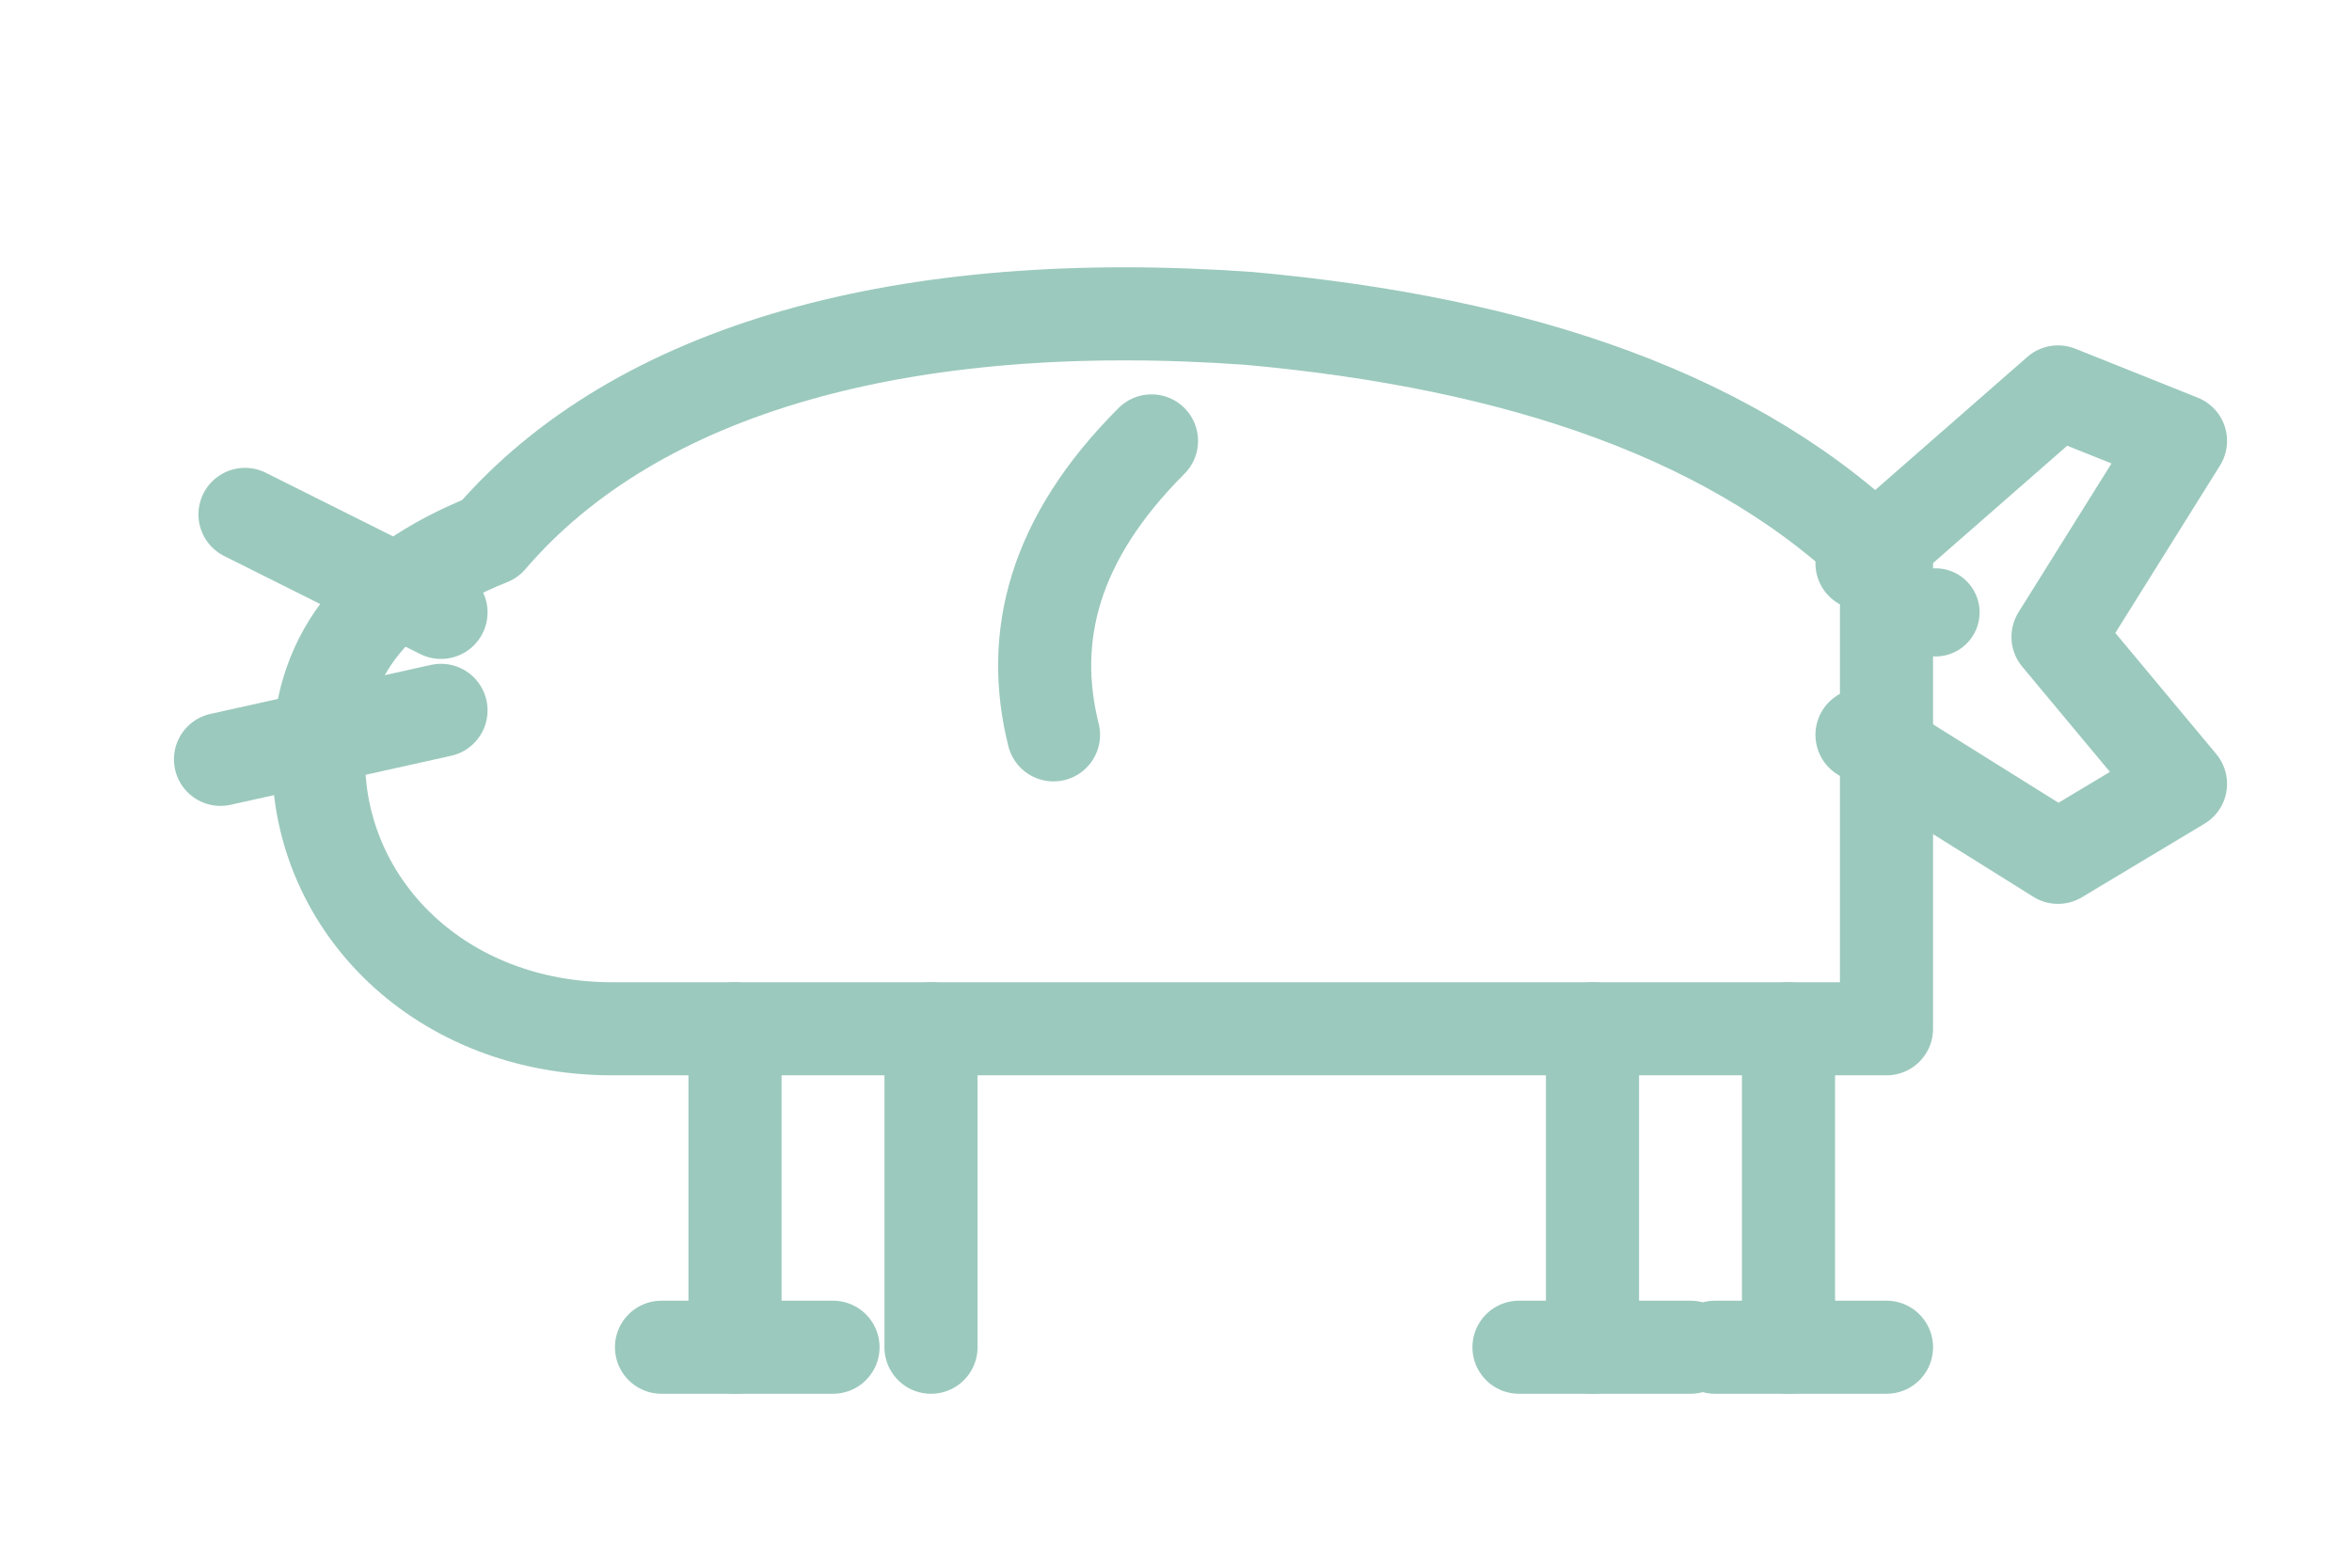
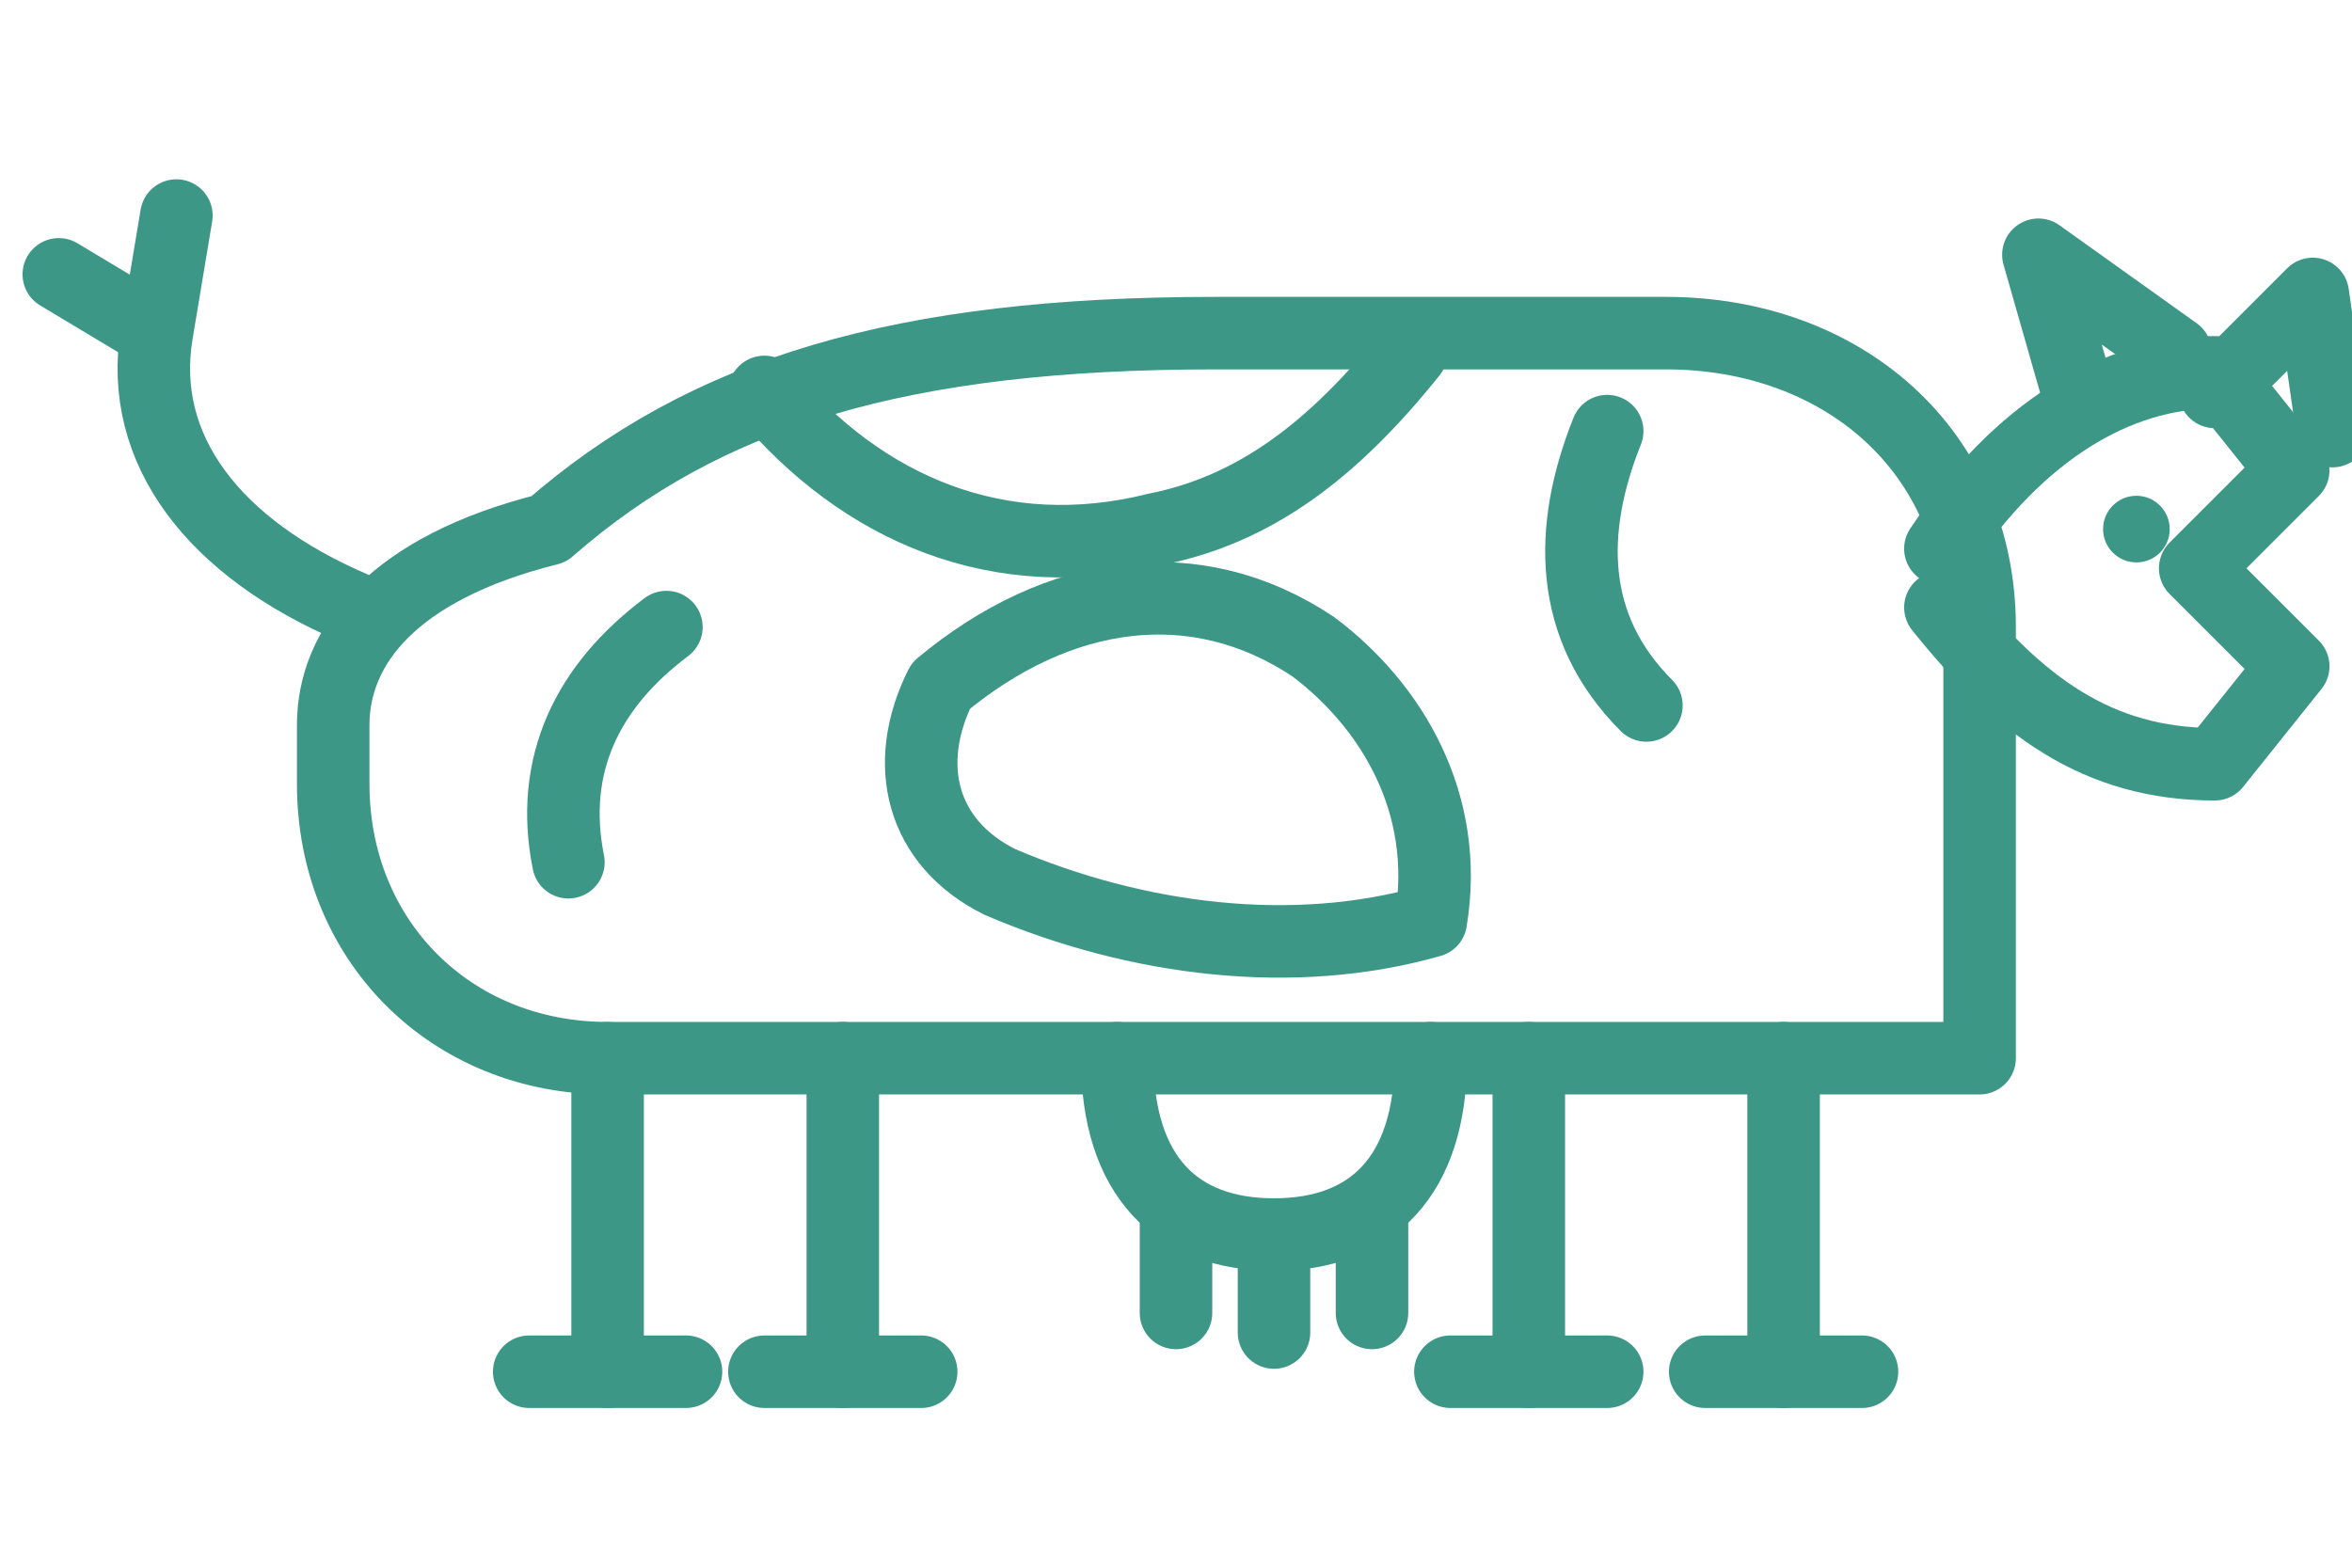
- <svg xmlns="http://www.w3.org/2000/svg" viewBox="0 0 96 64" fill="none">
-   <g stroke="#9BC9BD" stroke-width="3.8" stroke-linecap="round" stroke-linejoin="round">
-     <path d="M20 22c6-7 17-10 31-9 11 1 20 4 26 10v19H25c-7 0-12-5-12-11 0-4 2-7 7-9z" />
-     <path d="M76 23l8-7 5 2-5 8 5 6-5 3-8-5" />
-     <path d="M30 42v13M38 42v13M65 42v13M73 42v13" />
-     <path d="M27 55h7M62 55h7M70 55h7" />
-     <path d="M18 25l-8-4M18 29l-9 2" />
-     <path d="M47 18c-4 4-5 8-4 12" />
-     <circle cx="79" cy="25" r="1.8" fill="#9BC9BD" stroke="none" />
+ <svg xmlns="http://www.w3.org/2000/svg" viewBox="0 0 120 80" fill="none">
+   <g stroke="#3C9787" stroke-width="3.7" stroke-linecap="round" stroke-linejoin="round">
+     <path d="M28 27c8-7 18-10 34-10h23c9 0 16 6 16 15v22H31c-8 0-14-6-14-14v-3c0-4 3-8 11-10Z" />
+     <path d="M99 28c4-6 9-9 14-9l4 5-5 5 5 5-4 5c-6 0-10-3-14-8" />
+     <path d="M106 20l-2-7 7 5M113 20l5-5 1 7" />
+     <circle cx="109" cy="27" r="1.7" fill="#3C9787" stroke="none" />
+     <path d="M31 54v16M43 54v16M78 54v16M91 54v16" />
+     <path d="M27 70h8M39 70h8M74 70h8M87 70h8" />
+     <path d="M57 54c0 6 3 9 8 9s8-3 8-9" />
+     <path d="M60 62v5M65 63v5M70 62v5" />
+     <path d="M18 31c-7-3-11-8-10-14M8 17l-5-3M8 17l1-6" />
+     <path d="M39 20c5 6 12 9 20 7 5-1 9-4 13-9" />
+     <path d="M48 35c6-5 13-6 19-2 4 3 7 8 6 14-7 2-15 1-22-2-4-2-5-6-3-10Z" />
+     <path d="M82 22c-2 5-2 10 2 14M34 32c-4 3-6 7-5 12" />
  </g>
</svg>
